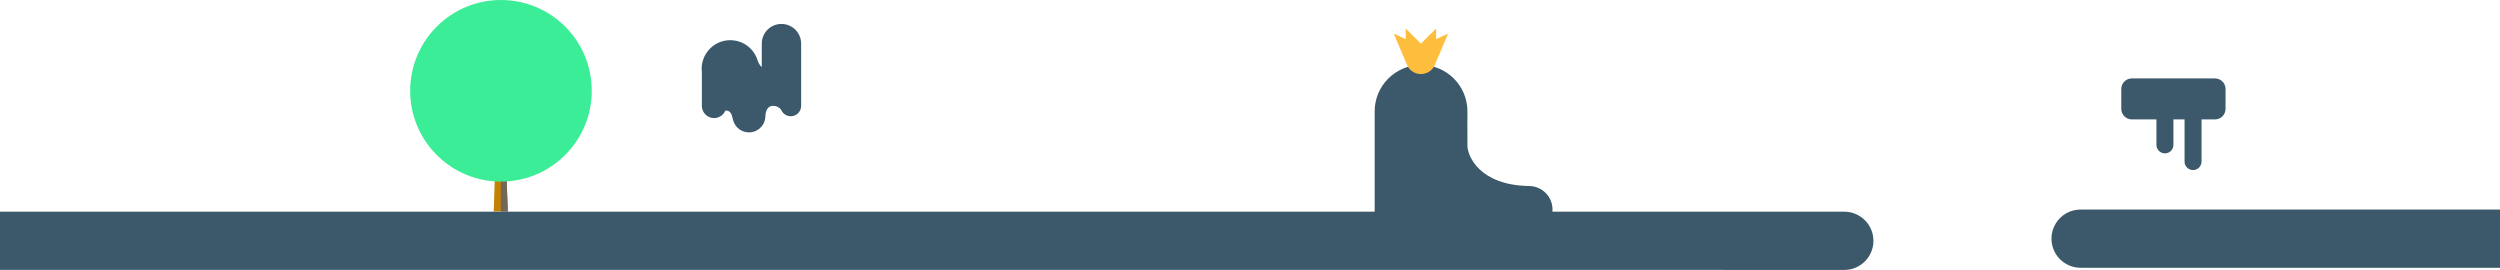
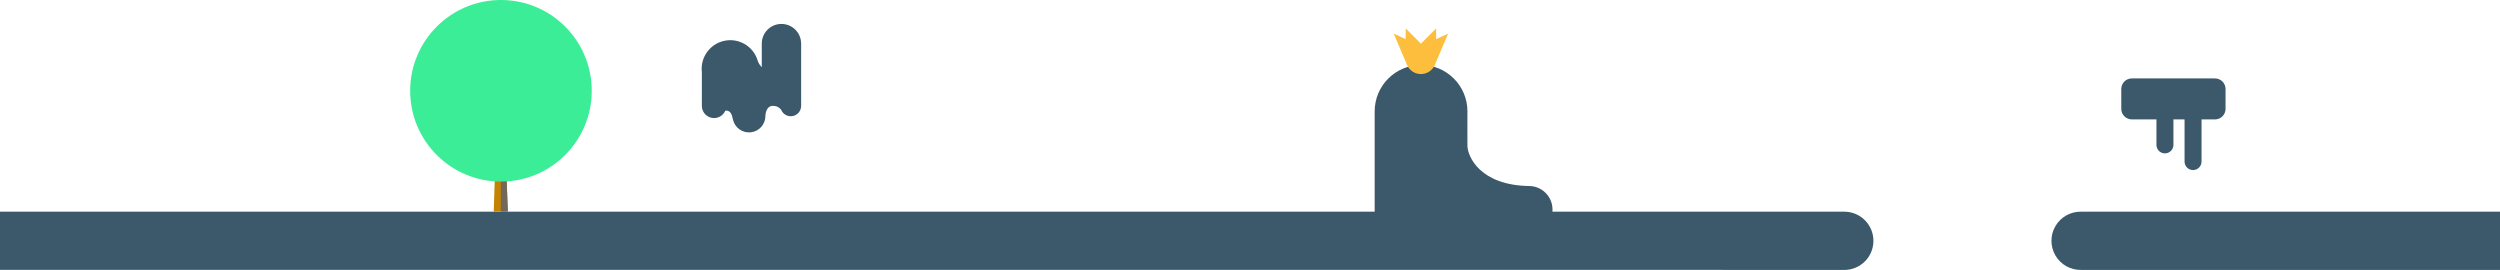
<svg xmlns="http://www.w3.org/2000/svg" id="Layer_1" data-name="Layer 1" viewBox="0 0 2334.41 252.05">
  <defs>
    <style>.cls-1{fill:#c38202;}.cls-2{fill:#726759;}.cls-3{fill:#3bed96;}.cls-4{fill:#3b596a;}.cls-5{fill:#febe3d;}</style>
  </defs>
  <path class="cls-1" d="M465.3,62.76c0,1.54-4.26,134.72-4.26,134.72H474.2l-5-134.72Z" />
  <polygon class="cls-2" points="467.62 197.48 474.2 197.48 469.17 62.76 467.62 62.76 467.62 197.48" />
  <circle class="cls-3" cx="467.78" cy="84.78" r="84.78" />
  <path class="cls-4" d="M748.06,40.72a18.37,18.37,0,0,0-36.74,0h0v22a14.71,14.71,0,0,1-3.81-6.07q-.11-.38-.23-.75h0a26.71,26.71,0,0,0-51.91,11.41h0V98.85a11.41,11.41,0,0,0,21.87,4.56h0s5.46-1.58,6.81,6.85a7.5,7.5,0,0,0,.4,1.53,15.33,15.33,0,0,0,30.26-3.47s0-9.47,7-9.47a9.1,9.1,0,0,1,7.69,3.62,9.69,9.69,0,0,0,18.68-3.62V40.72Z" />
  <path class="cls-4" d="M2068.26,73.23h-77.65a9.87,9.87,0,0,0-9.84,9.84v18.59a9.87,9.87,0,0,0,9.84,9.84h23v23.79a7.93,7.93,0,0,0,15.86,0V111.5h10.39v39.37a7.93,7.93,0,0,0,15.86,0V111.5h12.58a9.87,9.87,0,0,0,9.84-9.84V83.07A9.87,9.87,0,0,0,2068.26,73.23Z" />
  <path class="cls-4" d="M1406.05,199.59h43.29a22,22,0,0,0-21-25.89v0c-46.74-.53-58-28-58.1-37.51s0-32.21,0-32.21a43.31,43.31,0,1,0-86.62,0v95.56H1406Z" />
  <path class="cls-5" d="M1339.35,61.67a14.11,14.11,0,0,0,1-2.4l11.86-27.92L1341,36.55v-10l-14.2,14.2-14.2-14.2v10l-11.19-5.2,11.91,28.06a14.2,14.2,0,0,0,26,2.26h0Z" />
-   <path class="cls-4" d="M2334.41,195.66H2057.55c-.42,0-.84,0-1.26,0h-113a27.2,27.2,0,1,0,0,54.39h113c.42,0,.84,0,1.26,0h276.86Z" />
+   <path class="cls-4" d="M2334.41,197.66H2057.55c-.42,0-.84,0-1.26,0h-113a27.2,27.2,0,1,0,0,54.39h113c.42,0,.84,0,1.26,0h276.86Z" />
  <path class="cls-4" d="M1722.63,197.66H0V252H1607.89c.59,0,1.17.06,1.77.06h113a27.2,27.2,0,0,0,0-54.39Z" />
</svg>
